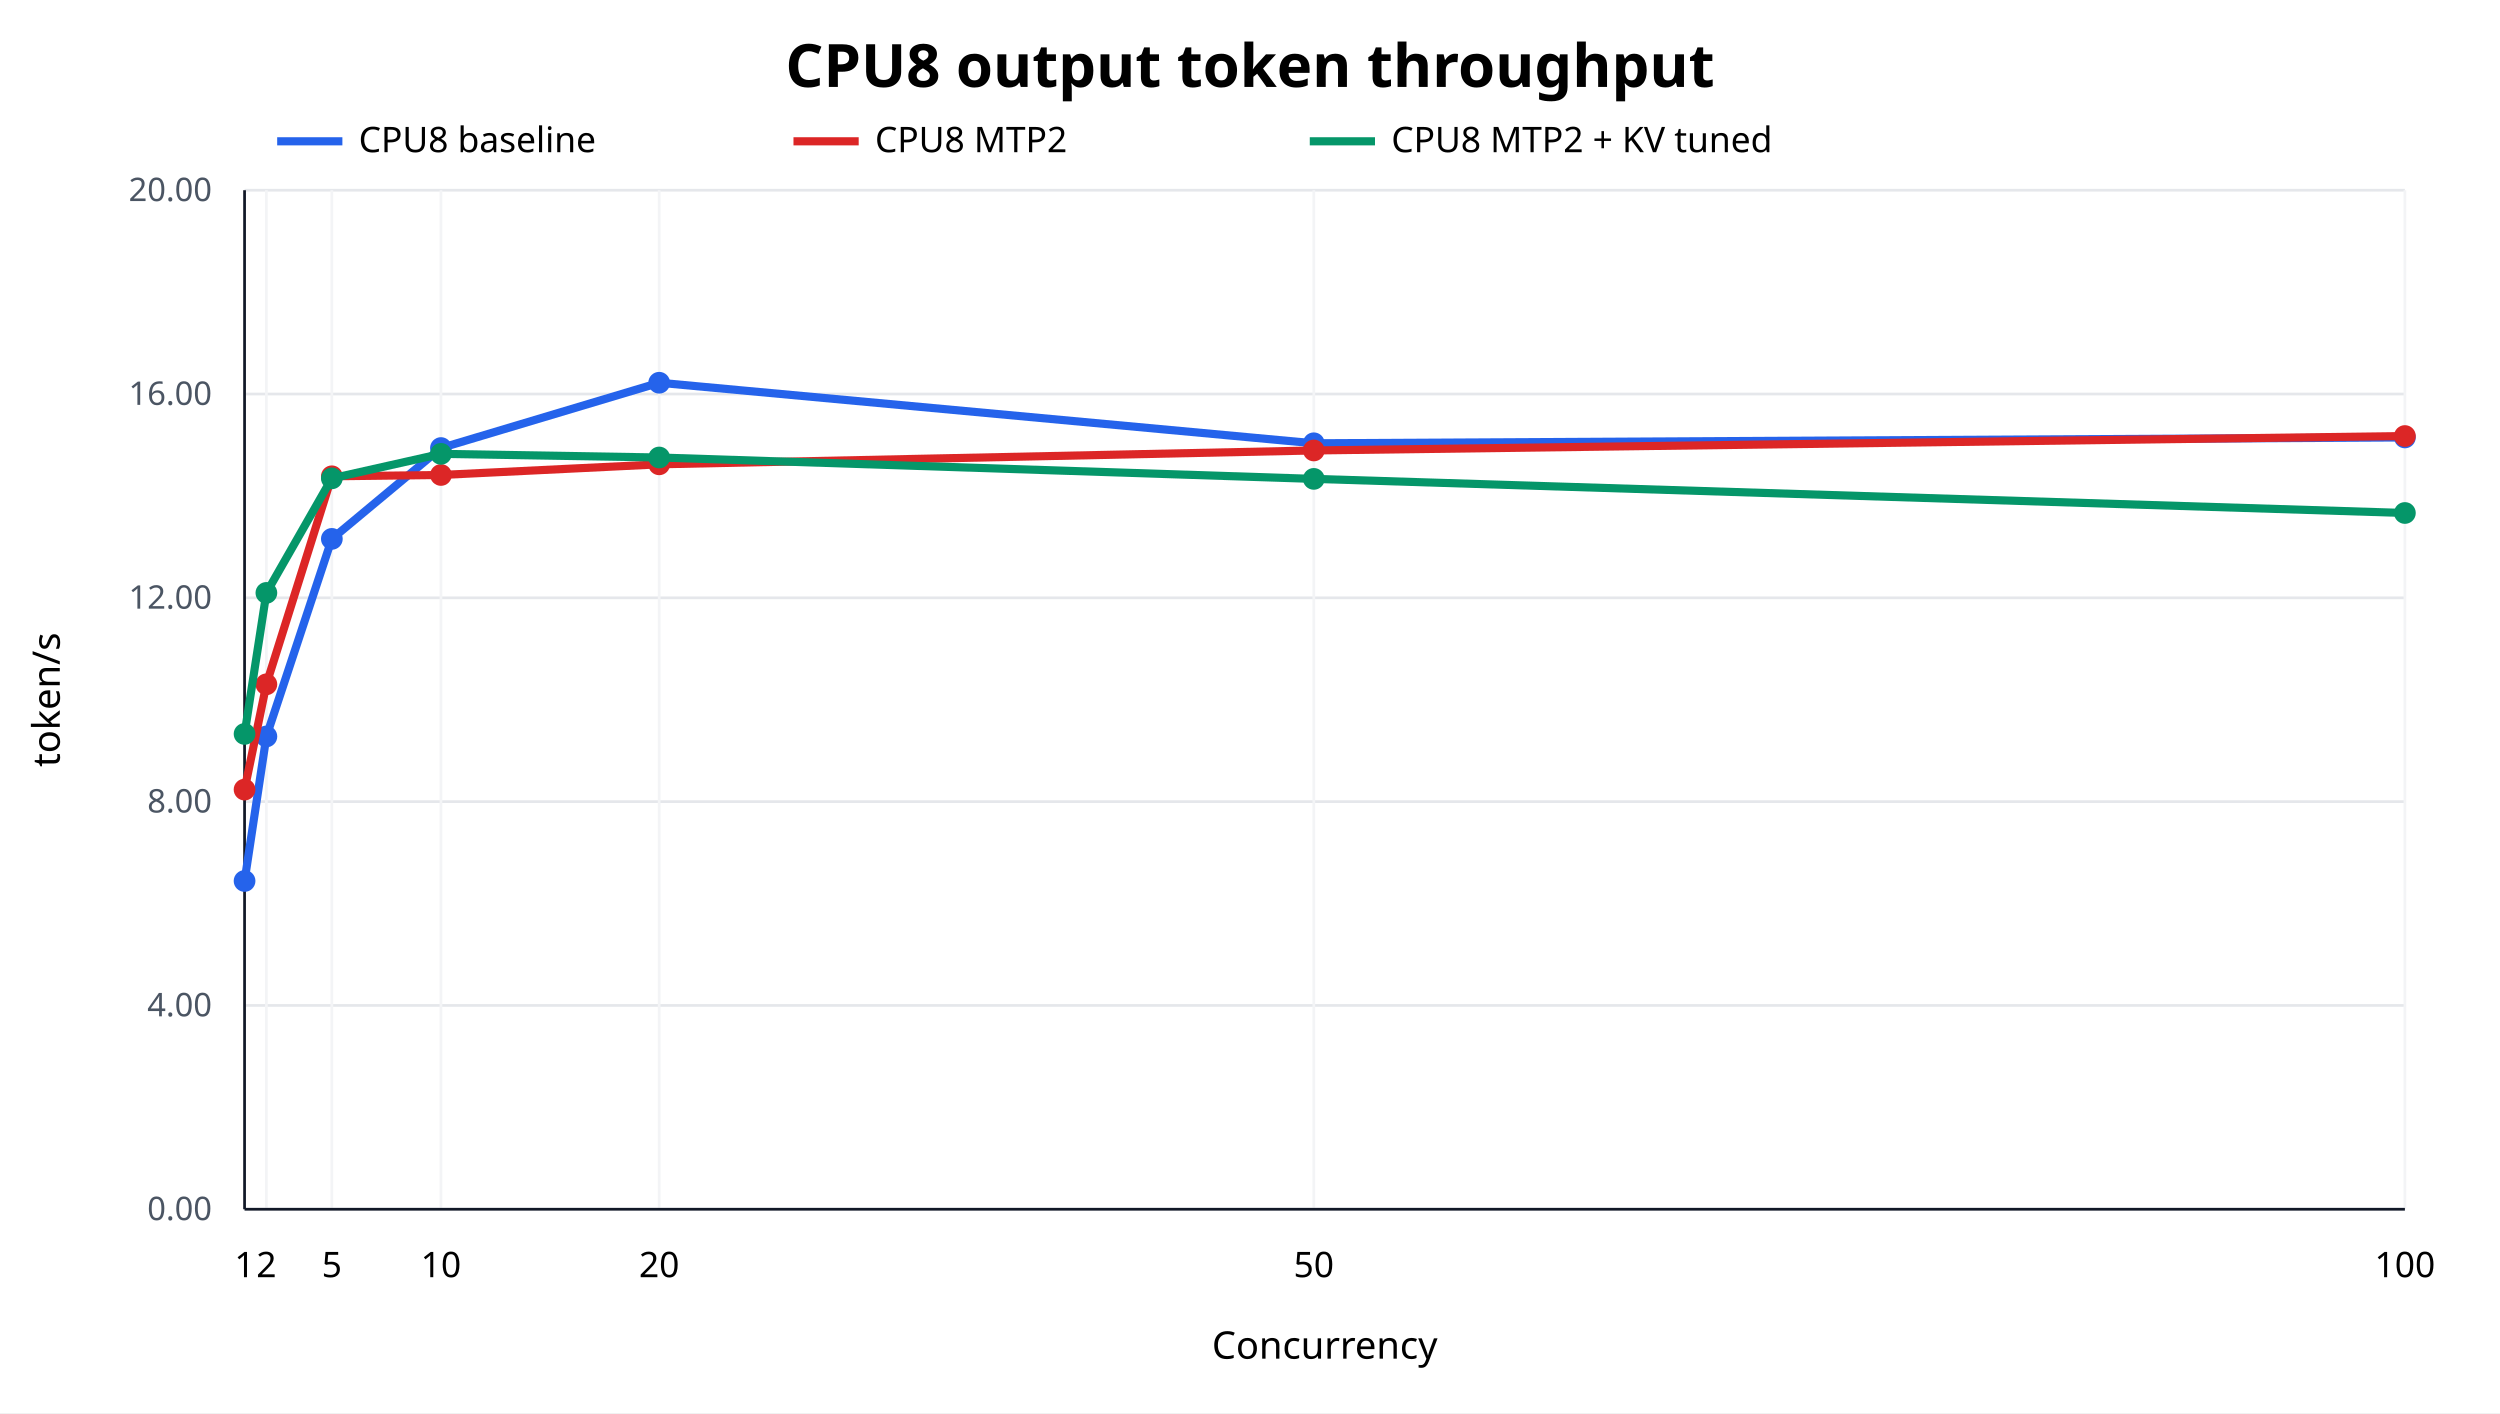
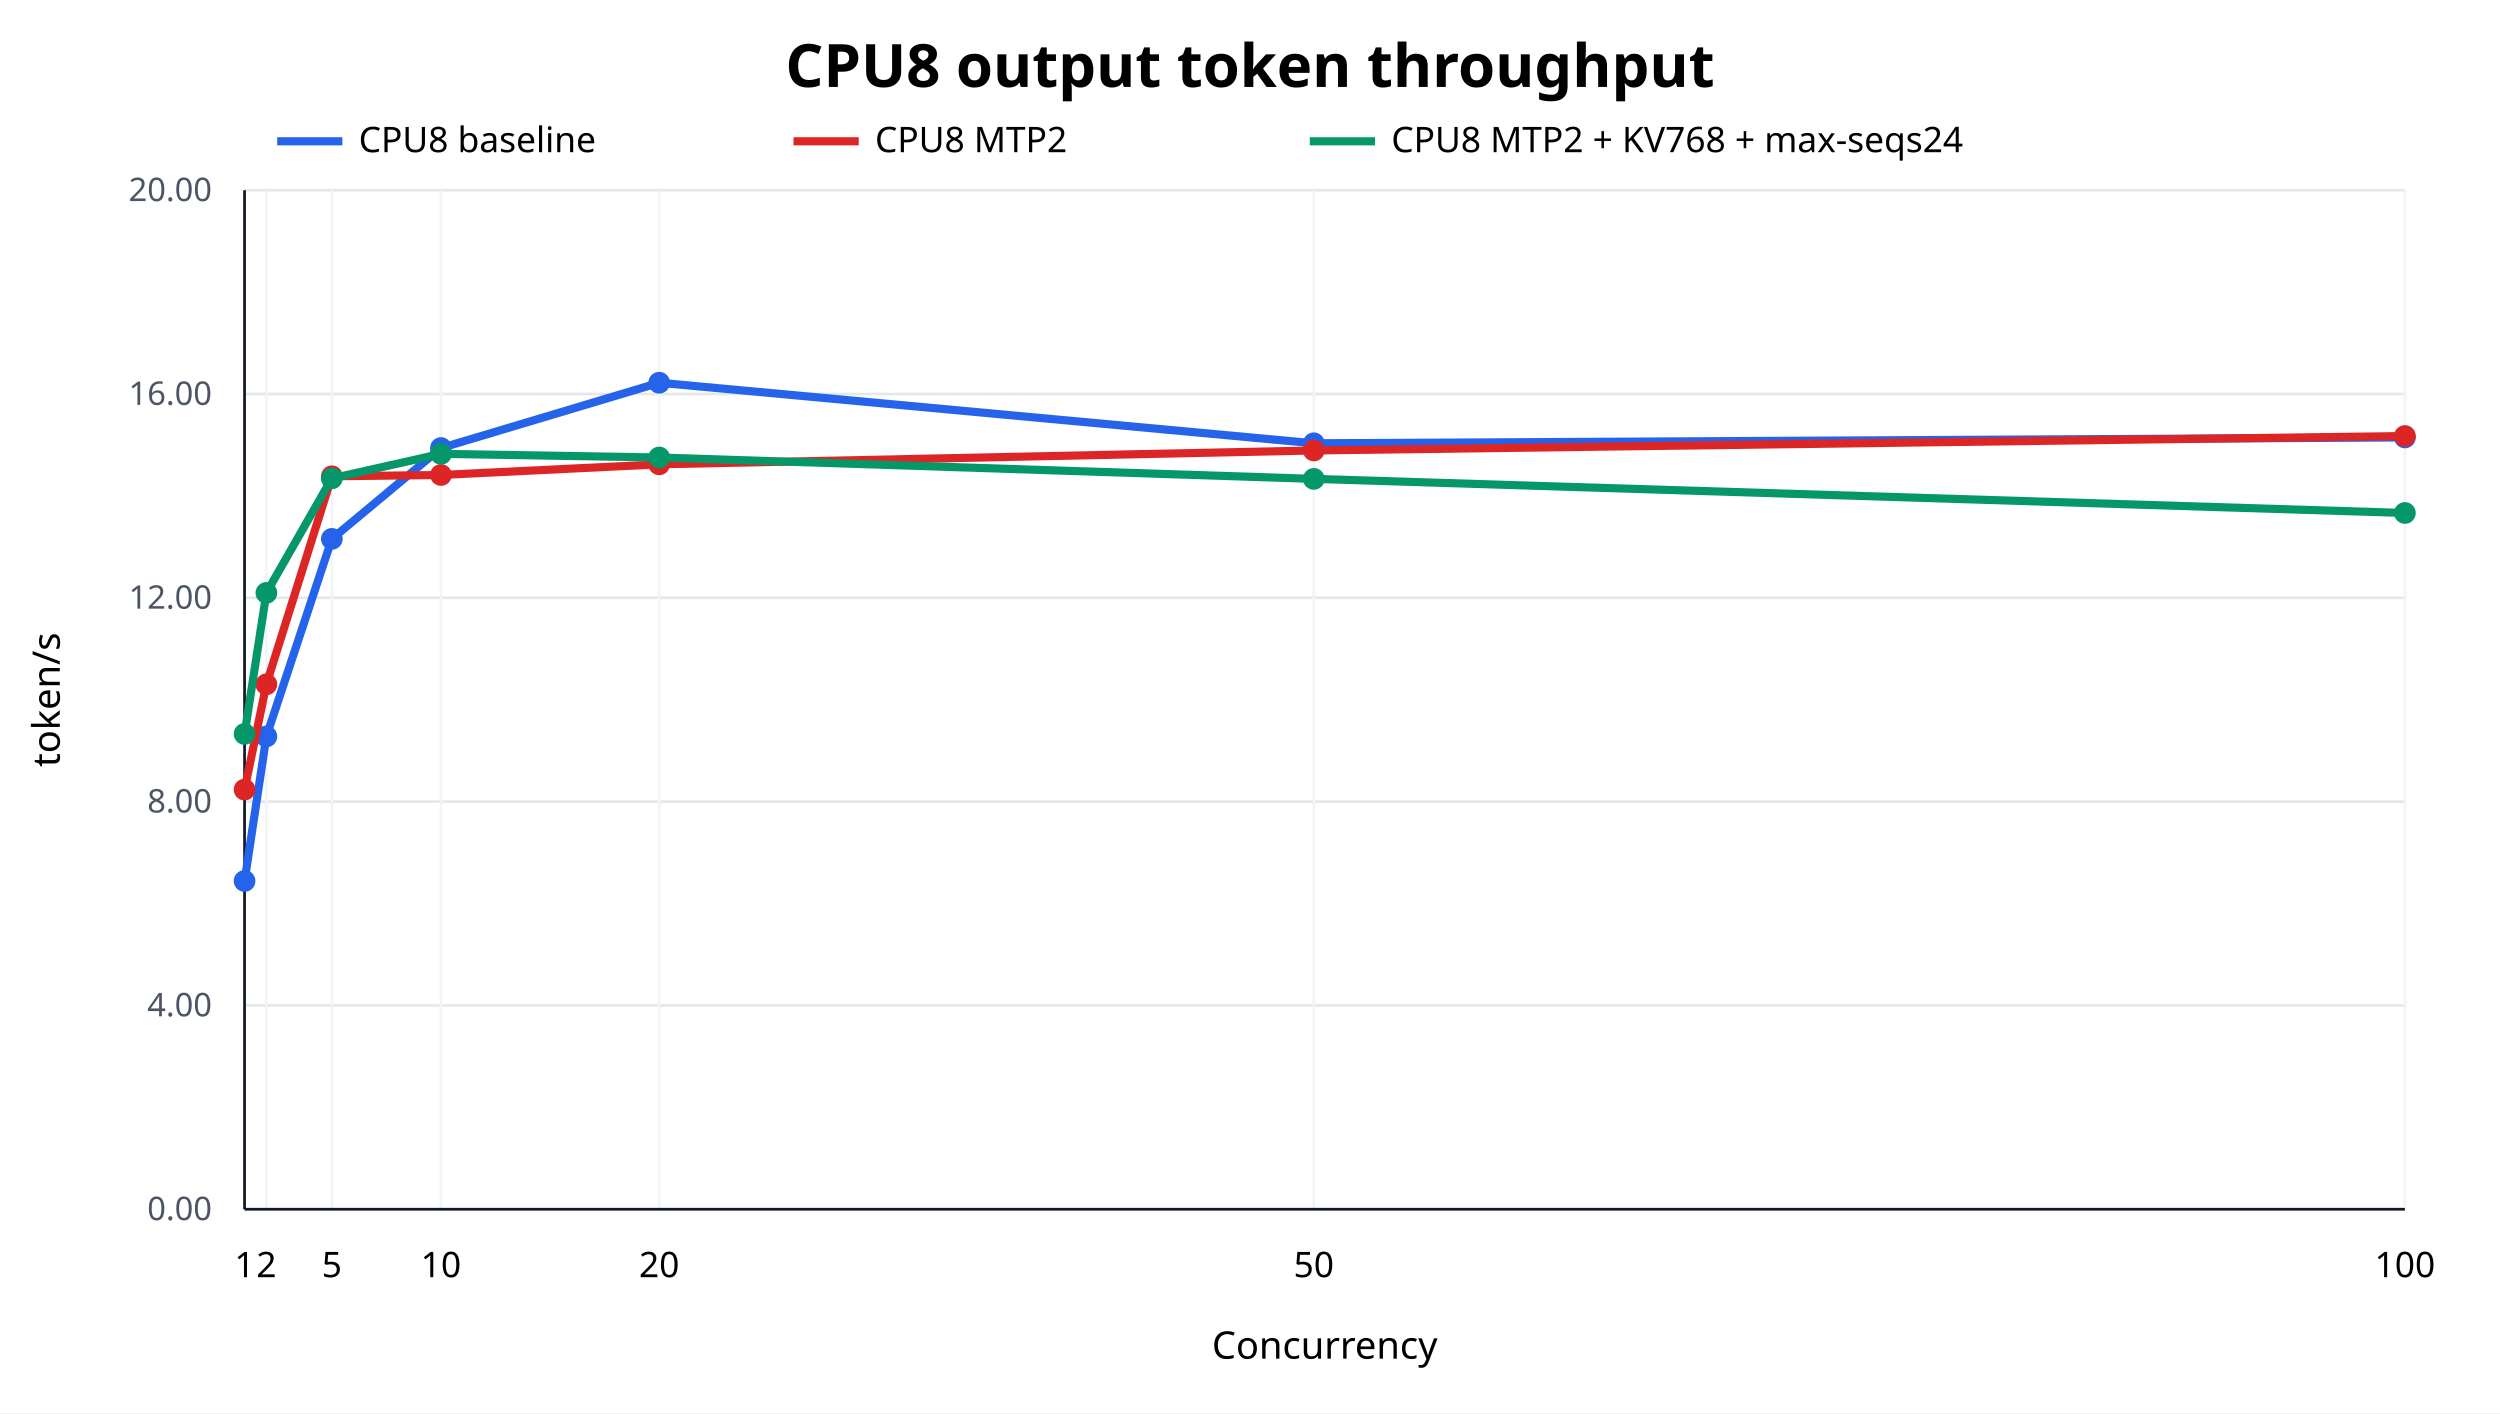
<svg xmlns="http://www.w3.org/2000/svg" width="920" height="520" viewBox="0 0 920 520">
  <rect width="100%" height="100%" fill="white" />
  <text x="460.0" y="32" text-anchor="middle" font-size="22" font-family="sans-serif" font-weight="600">CPU8 output token throughput</text>
  <line x1="90" y1="445.00" x2="885" y2="445.00" stroke="#e5e7eb" />
  <text x="78" y="449.00" text-anchor="end" font-size="12" font-family="sans-serif" fill="#4b5563">0.00</text>
  <line x1="90" y1="370.00" x2="885" y2="370.00" stroke="#e5e7eb" />
  <text x="78" y="374.00" text-anchor="end" font-size="12" font-family="sans-serif" fill="#4b5563">4.00</text>
  <line x1="90" y1="295.00" x2="885" y2="295.00" stroke="#e5e7eb" />
  <text x="78" y="299.00" text-anchor="end" font-size="12" font-family="sans-serif" fill="#4b5563">8.00</text>
  <line x1="90" y1="220.00" x2="885" y2="220.00" stroke="#e5e7eb" />
  <text x="78" y="224.00" text-anchor="end" font-size="12" font-family="sans-serif" fill="#4b5563">12.00</text>
  <line x1="90" y1="145.00" x2="885" y2="145.00" stroke="#e5e7eb" />
  <text x="78" y="149.00" text-anchor="end" font-size="12" font-family="sans-serif" fill="#4b5563">16.00</text>
  <line x1="90" y1="70.00" x2="885" y2="70.00" stroke="#e5e7eb" />
  <text x="78" y="74.00" text-anchor="end" font-size="12" font-family="sans-serif" fill="#4b5563">20.00</text>
  <line x1="90.00" y1="70" x2="90.00" y2="445" stroke="#f3f4f6" />
  <text x="90.00" y="470" text-anchor="middle" font-size="13" font-family="sans-serif">1</text>
  <line x1="98.03" y1="70" x2="98.03" y2="445" stroke="#f3f4f6" />
  <text x="98.03" y="470" text-anchor="middle" font-size="13" font-family="sans-serif">2</text>
  <line x1="122.12" y1="70" x2="122.12" y2="445" stroke="#f3f4f6" />
  <text x="122.12" y="470" text-anchor="middle" font-size="13" font-family="sans-serif">5</text>
  <line x1="162.27" y1="70" x2="162.27" y2="445" stroke="#f3f4f6" />
  <text x="162.27" y="470" text-anchor="middle" font-size="13" font-family="sans-serif">10</text>
  <line x1="242.58" y1="70" x2="242.58" y2="445" stroke="#f3f4f6" />
  <text x="242.58" y="470" text-anchor="middle" font-size="13" font-family="sans-serif">20</text>
  <line x1="483.48" y1="70" x2="483.48" y2="445" stroke="#f3f4f6" />
  <text x="483.48" y="470" text-anchor="middle" font-size="13" font-family="sans-serif">50</text>
  <line x1="885.00" y1="70" x2="885.00" y2="445" stroke="#f3f4f6" />
  <text x="885.00" y="470" text-anchor="middle" font-size="13" font-family="sans-serif">100</text>
  <line x1="90" y1="70" x2="90" y2="445" stroke="#111827" />
  <line x1="90" y1="445" x2="885" y2="445" stroke="#111827" />
  <text x="487.5" y="500" text-anchor="middle" font-size="14" font-family="sans-serif">Concurrency</text>
  <text transform="translate(22 257.5) rotate(-90)" text-anchor="middle" font-size="14" font-family="sans-serif">token/s</text>
  <polyline points="90.00,324.20 98.03,271.02 122.12,198.31 162.27,164.88 242.58,140.85 483.48,163.13 885.00,160.98" fill="none" stroke="#2563eb" stroke-width="3" />
  <circle cx="90.00" cy="324.20" r="4" fill="#2563eb" />
  <circle cx="98.03" cy="271.02" r="4" fill="#2563eb" />
  <circle cx="122.12" cy="198.31" r="4" fill="#2563eb" />
  <circle cx="162.27" cy="164.88" r="4" fill="#2563eb" />
  <circle cx="242.58" cy="140.85" r="4" fill="#2563eb" />
  <circle cx="483.48" cy="163.13" r="4" fill="#2563eb" />
  <circle cx="885.00" cy="160.98" r="4" fill="#2563eb" />
  <line x1="102" y1="52" x2="126" y2="52" stroke="#2563eb" stroke-width="3" />
  <text x="132" y="56" font-size="13" font-family="sans-serif">CPU8 baseline</text>
  <polyline points="90.00,290.57 98.03,251.83 122.12,175.28 162.27,174.79 242.58,170.87 483.48,165.77 885.00,160.46" fill="none" stroke="#dc2626" stroke-width="3" />
  <circle cx="90.00" cy="290.57" r="4" fill="#dc2626" />
  <circle cx="98.03" cy="251.83" r="4" fill="#dc2626" />
  <circle cx="122.12" cy="175.28" r="4" fill="#dc2626" />
  <circle cx="162.27" cy="174.79" r="4" fill="#dc2626" />
  <circle cx="242.58" cy="170.87" r="4" fill="#dc2626" />
  <circle cx="483.48" cy="165.77" r="4" fill="#dc2626" />
  <circle cx="885.00" cy="160.46" r="4" fill="#dc2626" />
  <line x1="292" y1="52" x2="316" y2="52" stroke="#dc2626" stroke-width="3" />
  <text x="322" y="56" font-size="13" font-family="sans-serif">CPU8 MTP2</text>
  <polyline points="90.00,270.09 98.03,218.19 122.12,176.03 162.27,167.02 242.58,168.36 483.48,176.23 885.00,188.78" fill="none" stroke="#059669" stroke-width="3" />
  <circle cx="90.00" cy="270.09" r="4" fill="#059669" />
  <circle cx="98.03" cy="218.19" r="4" fill="#059669" />
  <circle cx="122.12" cy="176.03" r="4" fill="#059669" />
  <circle cx="162.27" cy="167.02" r="4" fill="#059669" />
  <circle cx="242.58" cy="168.36" r="4" fill="#059669" />
  <circle cx="483.48" cy="176.23" r="4" fill="#059669" />
  <circle cx="885.00" cy="188.78" r="4" fill="#059669" />
  <line x1="482" y1="52" x2="506" y2="52" stroke="#059669" stroke-width="3" />
-   <text x="512" y="56" font-size="13" font-family="sans-serif">CPU8 MTP2 + KV tuned</text>
+   <text x="512" y="56" font-size="13" font-family="sans-serif">CPU8 MTP2 + KV768 + max-seqs24</text>
</svg>
